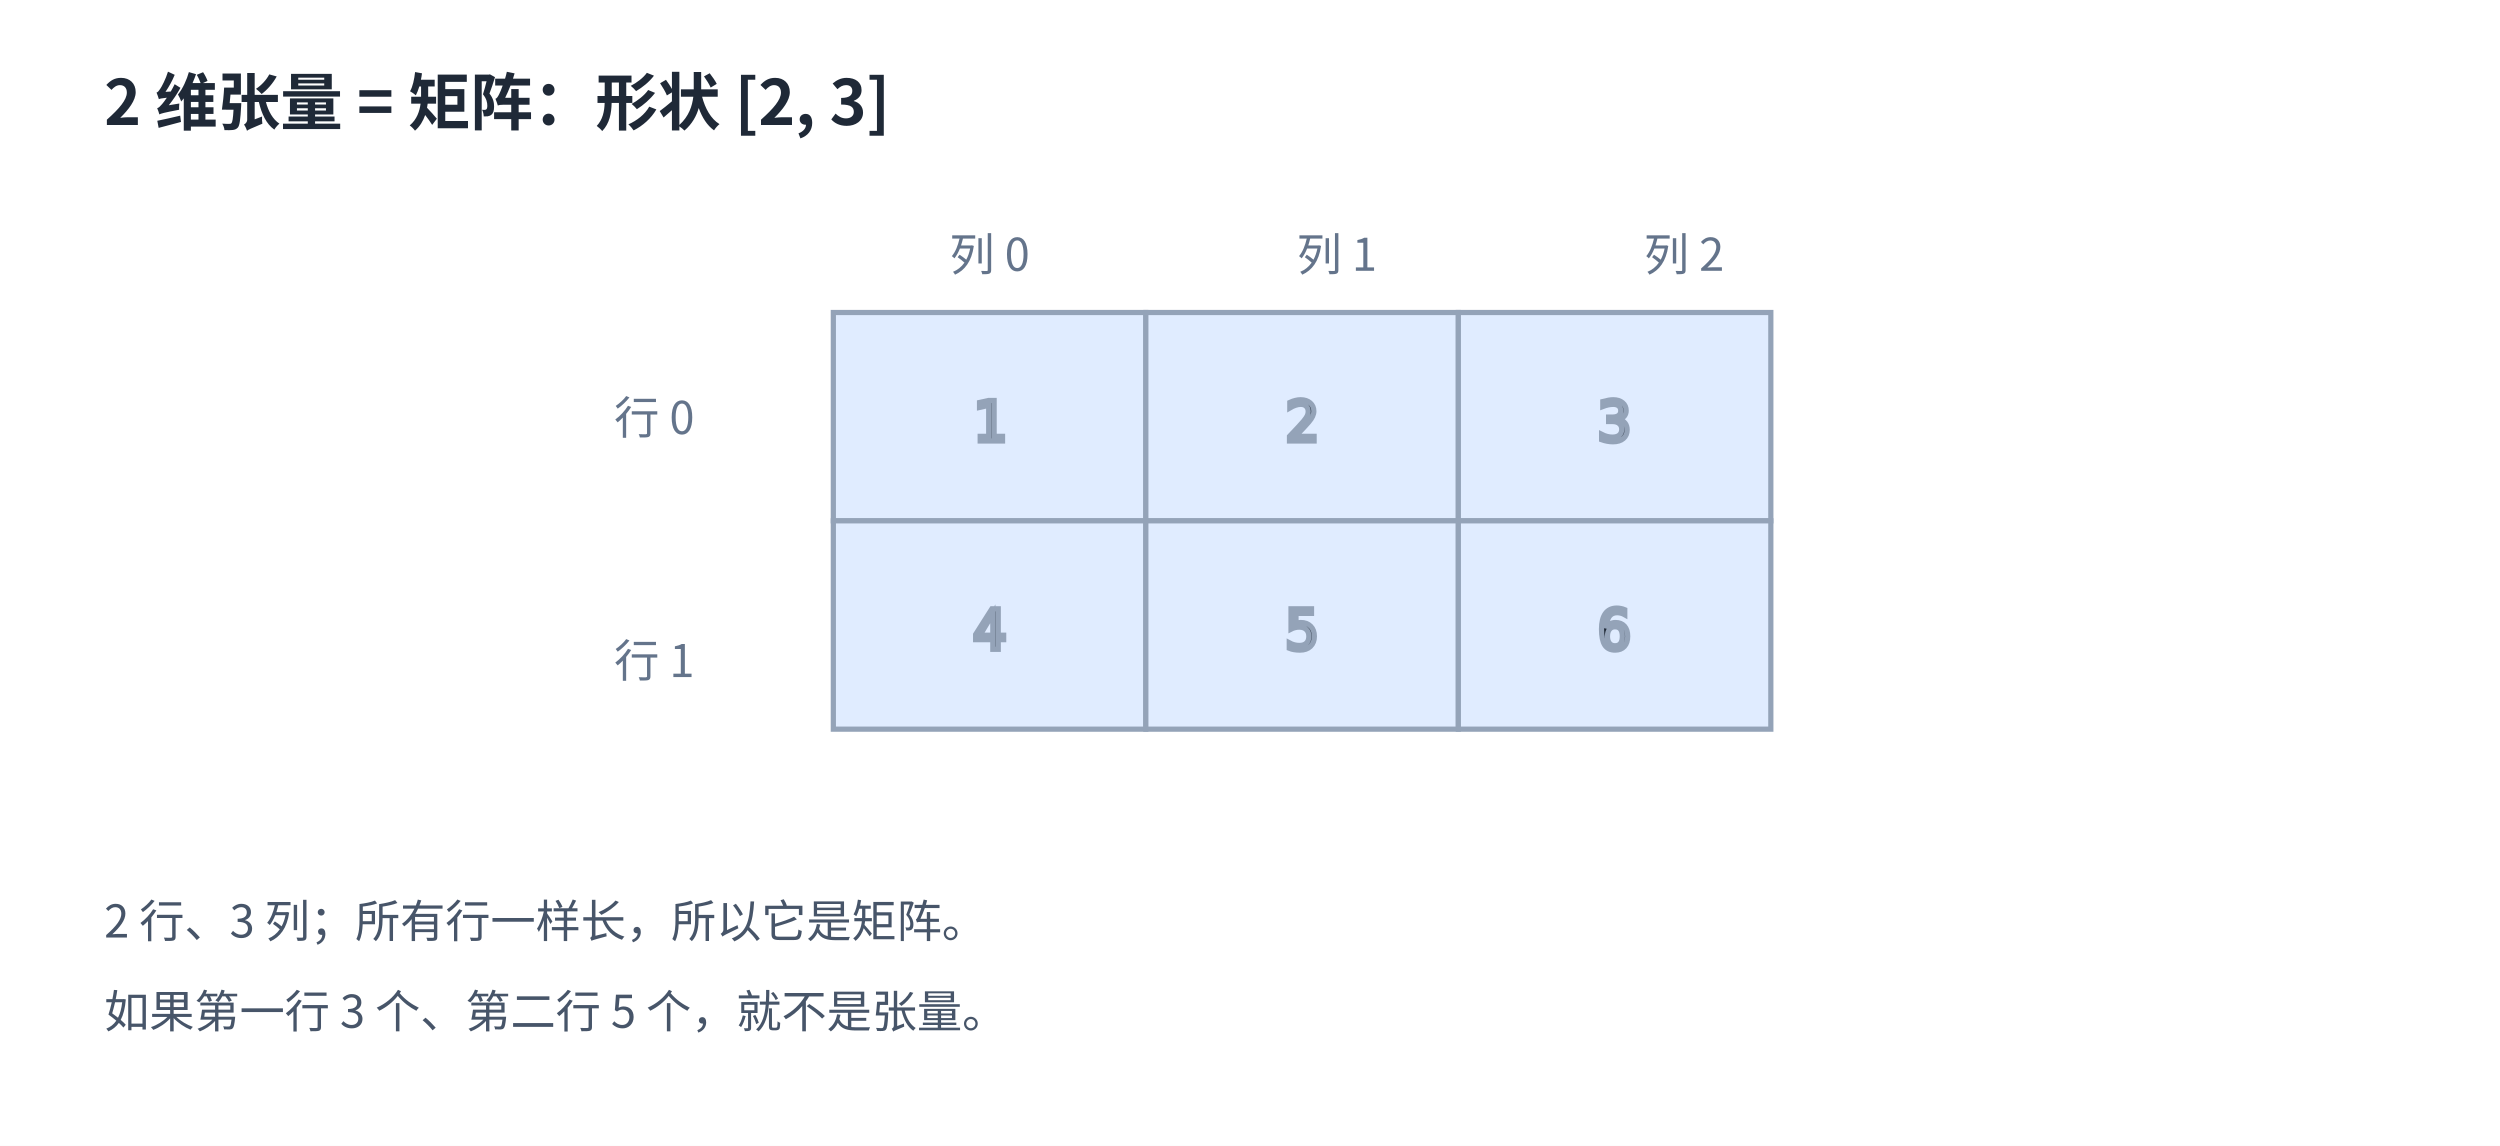
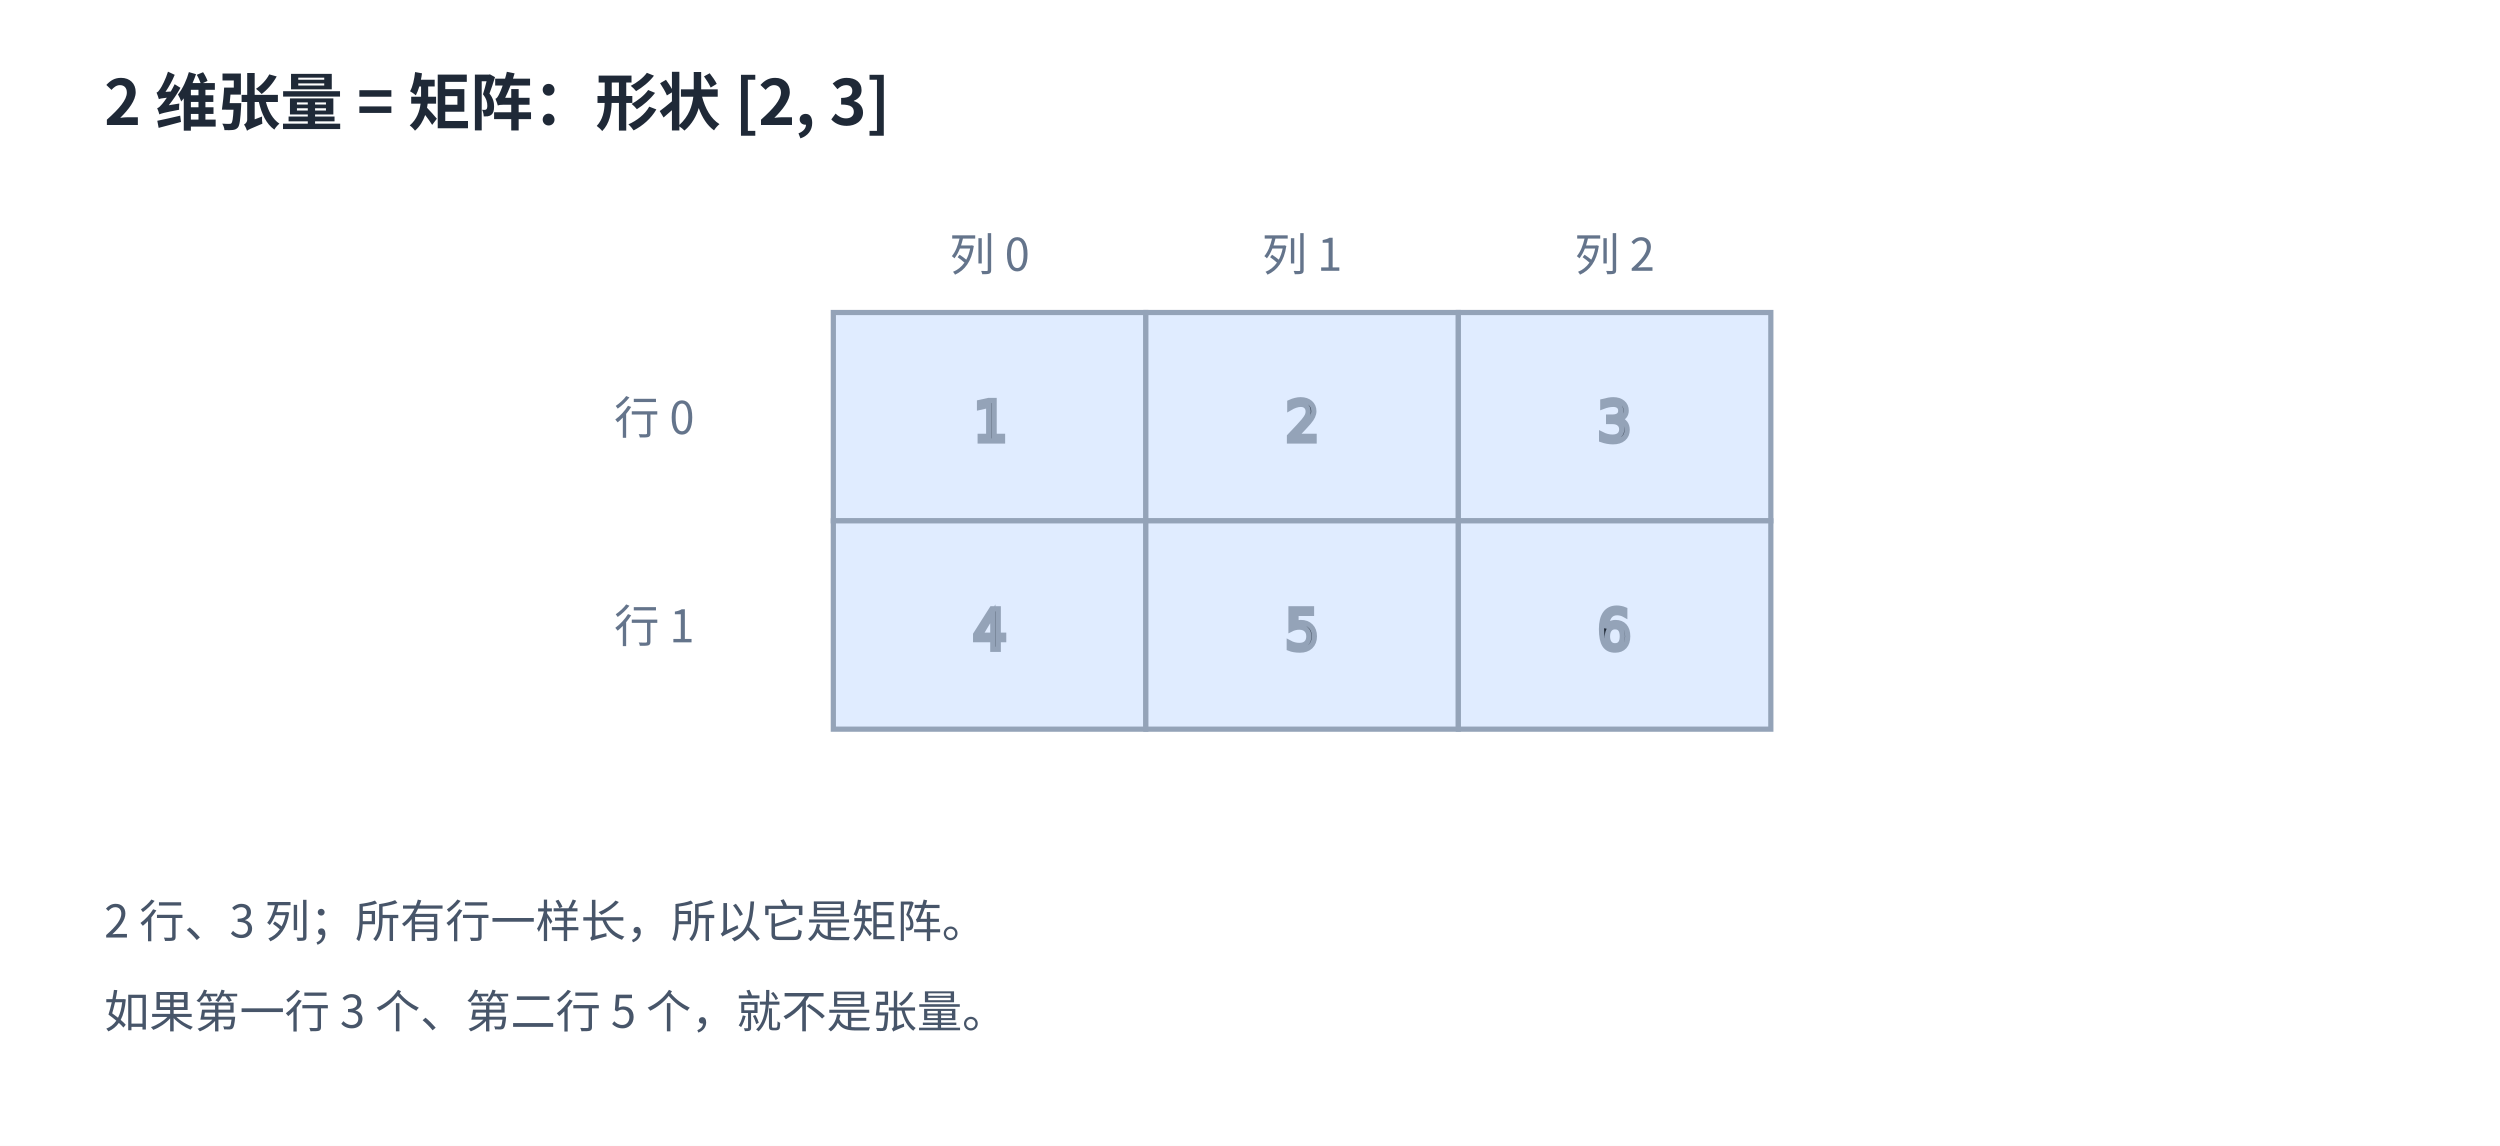
<svg xmlns="http://www.w3.org/2000/svg" viewBox="0 0 720 330" role="img" aria-labelledby="title desc">
  <rect width="720" height="330" fill="#ffffff" />
  <text x="30" y="36" font-family="system-ui, 'Noto Sans CJK SC', sans-serif" font-size="18" font-weight="600" fill="#1f2937">2 维张量 = 矩阵：形状 [2, 3]</text>
  <text x="285" y="78" text-anchor="middle" font-family="system-ui, 'Noto Sans CJK SC', sans-serif" font-size="13" fill="#64748b">列 0</text>
-   <text x="385" y="78" text-anchor="middle" font-family="system-ui, 'Noto Sans CJK SC', sans-serif" font-size="13" fill="#64748b">列 1</text>
-   <text x="485" y="78" text-anchor="middle" font-family="system-ui, 'Noto Sans CJK SC', sans-serif" font-size="13" fill="#64748b">列 2</text>
+   <text x="375" y="78" text-anchor="middle" font-family="system-ui, 'Noto Sans CJK SC', sans-serif" font-size="13" fill="#64748b">列 1</text>
+   <text x="465" y="78" text-anchor="middle" font-family="system-ui, 'Noto Sans CJK SC', sans-serif" font-size="13" fill="#64748b">列 2</text>
  <text x="200" y="125" text-anchor="end" font-family="system-ui, 'Noto Sans CJK SC', sans-serif" font-size="13" fill="#64748b">行 0</text>
-   <text x="200" y="195" text-anchor="end" font-family="system-ui, 'Noto Sans CJK SC', sans-serif" font-size="13" fill="#64748b">行 1</text>
+   <text x="200" y="185" text-anchor="end" font-family="system-ui, 'Noto Sans CJK SC', sans-serif" font-size="13" fill="#64748b">行 1</text>
  <g stroke="#94a3b8" stroke-width="1.5" font-family="ui-monospace, SFMono-Regular, Menlo, monospace" font-size="16" fill="#1f2937" text-anchor="middle">
    <rect x="240" y="90" width="90" height="60" fill="#e0ecff" />
    <rect x="330" y="90" width="90" height="60" fill="#e0ecff" />
    <rect x="420" y="90" width="90" height="60" fill="#e0ecff" />
    <rect x="240" y="150" width="90" height="60" fill="#e0ecff" />
    <rect x="330" y="150" width="90" height="60" fill="#e0ecff" />
    <rect x="420" y="150" width="90" height="60" fill="#e0ecff" />
    <text x="285" y="127">1</text>
    <text x="375" y="127">2</text>
    <text x="465" y="127">3</text>
    <text x="285" y="187">4</text>
    <text x="375" y="187">5</text>
    <text x="465" y="187">6</text>
  </g>
  <text x="30" y="270" font-family="system-ui, 'Noto Sans CJK SC', sans-serif" font-size="13" fill="#475569">2 行、3 列；所有行一样长，所以它是矩阵。</text>
  <text x="30" y="296" font-family="system-ui, 'Noto Sans CJK SC', sans-serif" font-size="13" fill="#475569">如果第一行 3 个、第二行 5 个，就不是张量。</text>
</svg>
